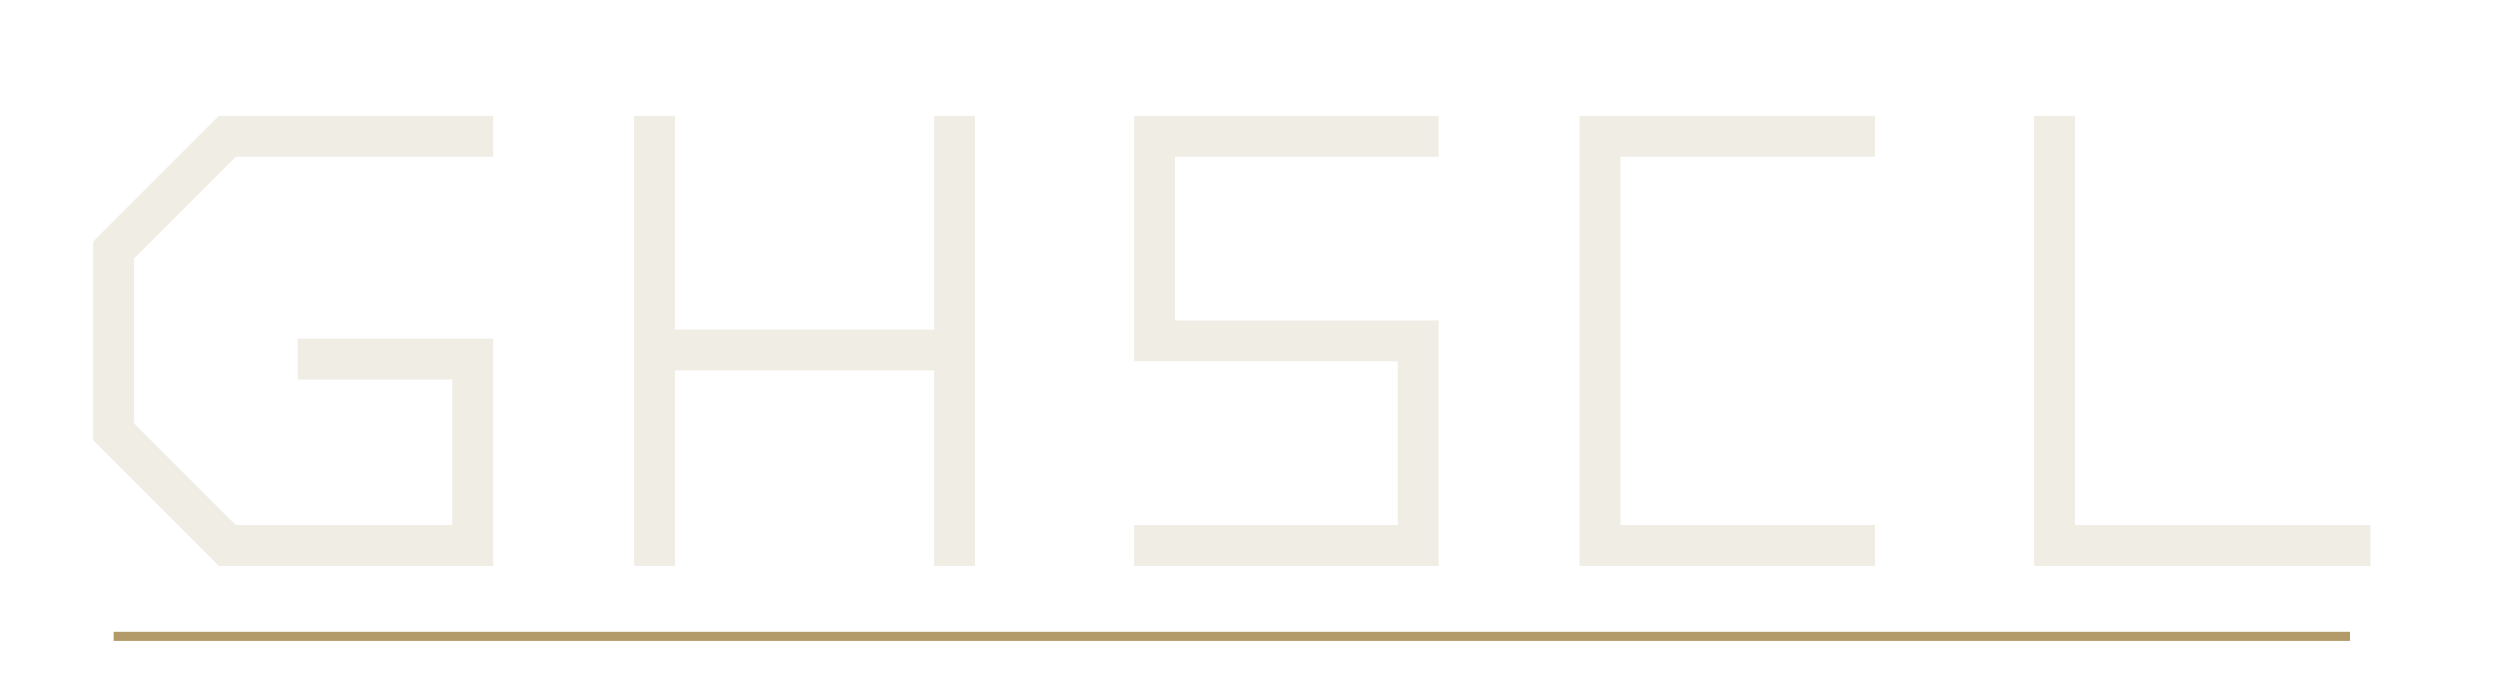
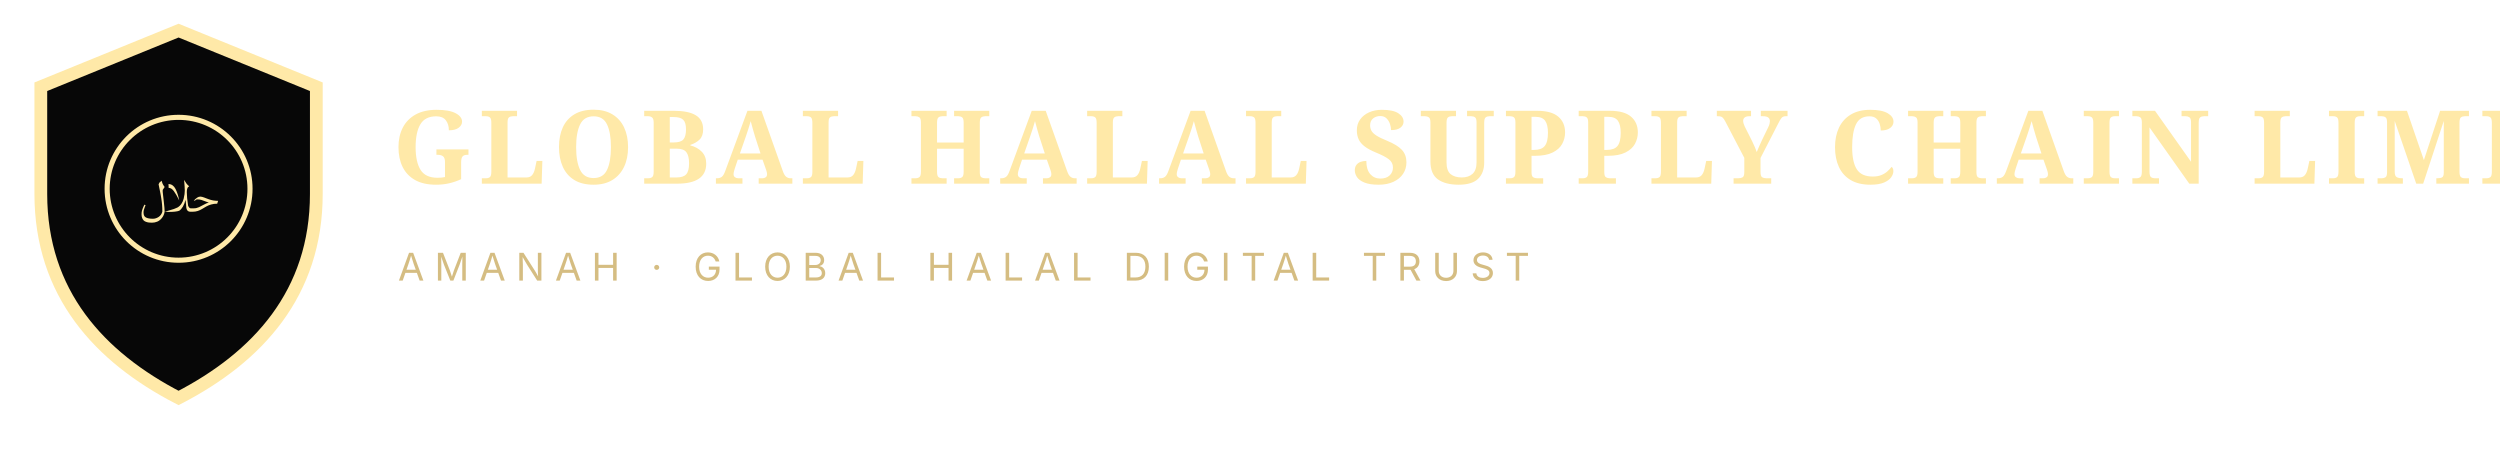
- <svg xmlns="http://www.w3.org/2000/svg" viewBox="0 0 550 150" fill="none">
-   <g stroke="#f0ede5" stroke-width="9" stroke-linecap="square" stroke-linejoin="miter">
-     <path d="M104 30H50L25 55v40l25 25h54V79H70M144 30v90m0-43h66m0-47v90M312 30h-58v45h58v45h-58M408 30h-56v90h56M452 30v90h65" />
-   </g>
-   <path d="M25 140h492" stroke="#b39a69" stroke-width="2" />
+ <svg xmlns="http://www.w3.org/2000/svg" viewBox="0 0 980 180" fill="none">
+   <defs>
+     <linearGradient id="g" x1="10" y1="10" x2="960" y2="170">
+       <stop stop-color="#FFE9A8" />
+       <stop offset=".45" stop-color="#C79D45" />
+       <stop offset="1" stop-color="#775114" />
+     </linearGradient>
+   </defs>
+   <path d="M70 12 124 34v42c0 39-23 64-54 80-31-16-54-41-54-80V34L70 12Z" fill="#070707" stroke="url(#g)" stroke-width="5" />
+   <circle cx="70" cy="74" r="28" stroke="url(#g)" stroke-width="2" />
+   <text x="70" y="83" text-anchor="middle" fill="url(#g)" font-family="Amiri,serif" font-size="18">حلال</text>
+   <text x="154" y="72" fill="url(#g)" font-family="Cinzel, Georgia, serif" font-size="40" font-weight="700" letter-spacing="3">GLOBAL HALAL SUPPLY CHAIN LIMITED</text>
+   <text x="156" y="110" fill="#D5BD82" font-family="Inter, Arial, sans-serif" font-size="15" letter-spacing="4">AMANAH · GLOBAL HALAL DIGITAL TRUST</text>
+   <path d="M156 132h796" stroke="url(#g)" stroke-width="1" opacity=".6" />
</svg>
